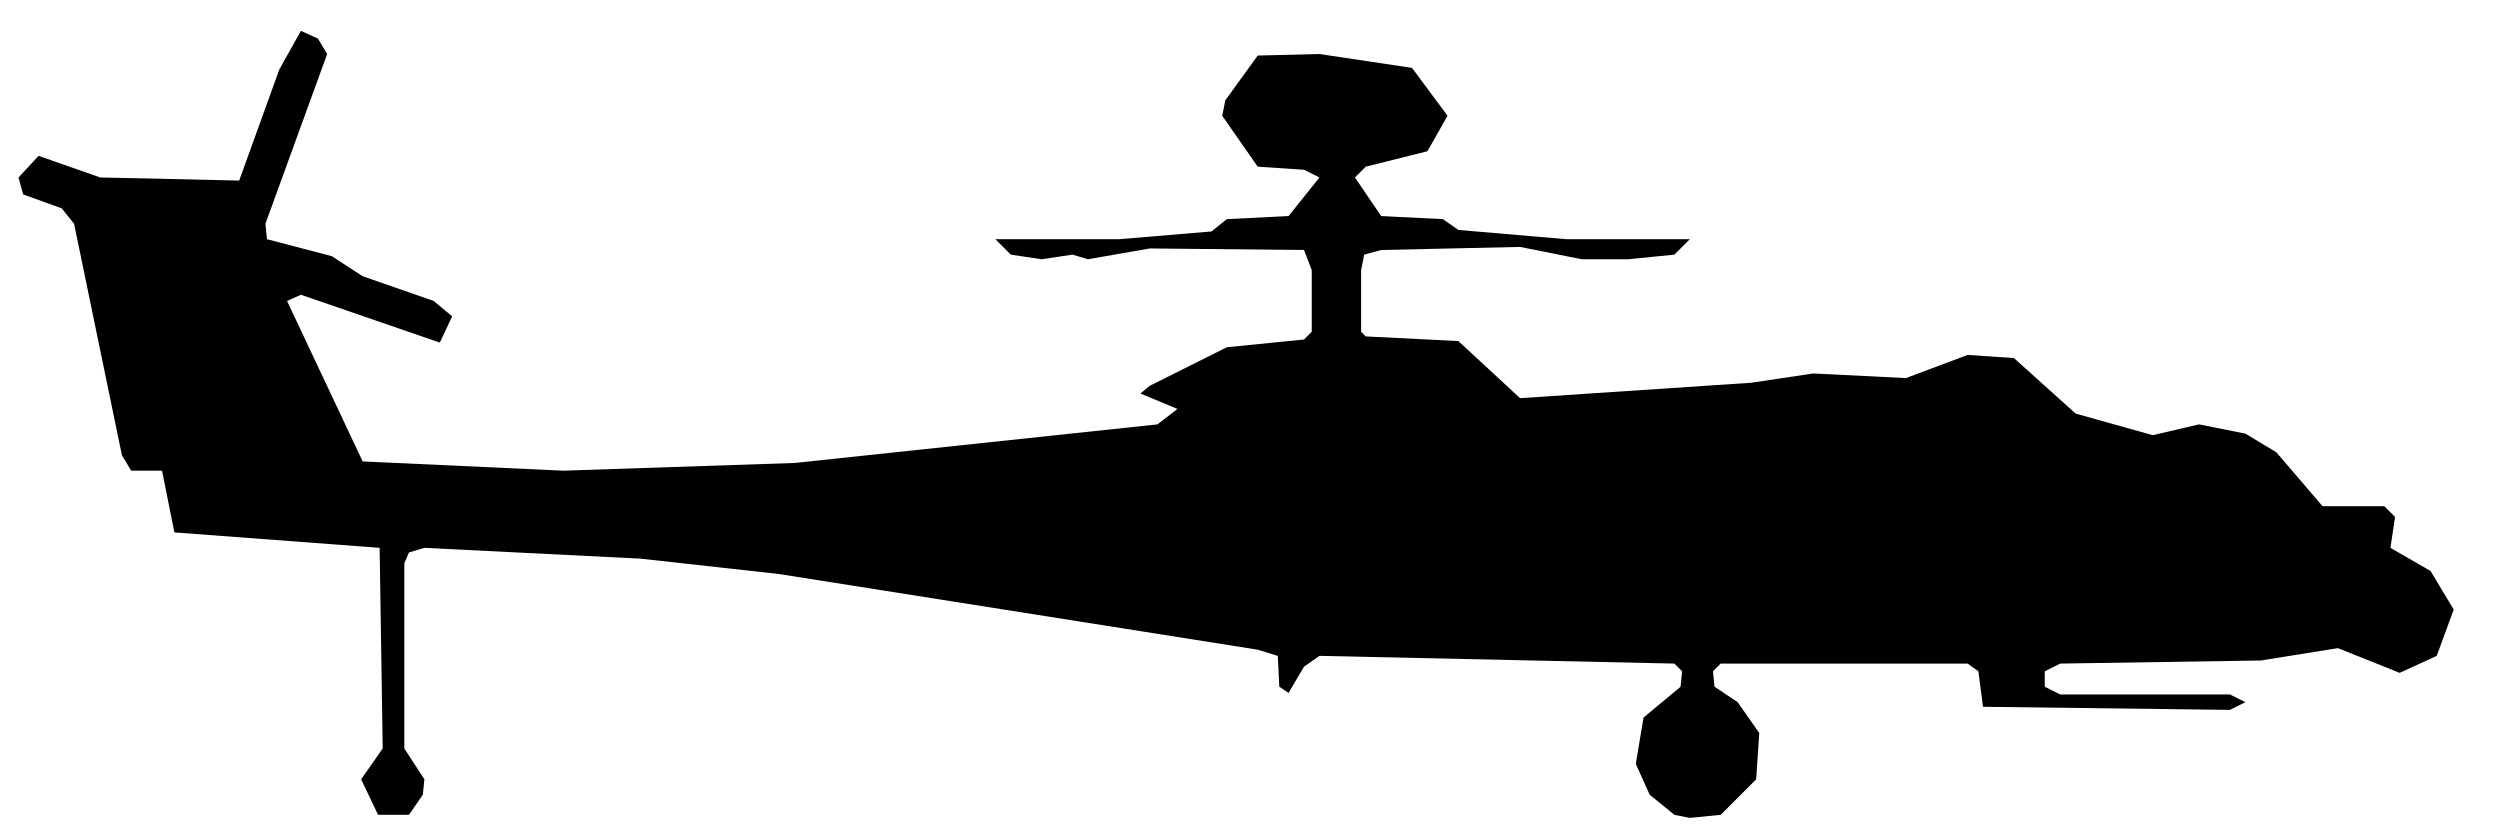
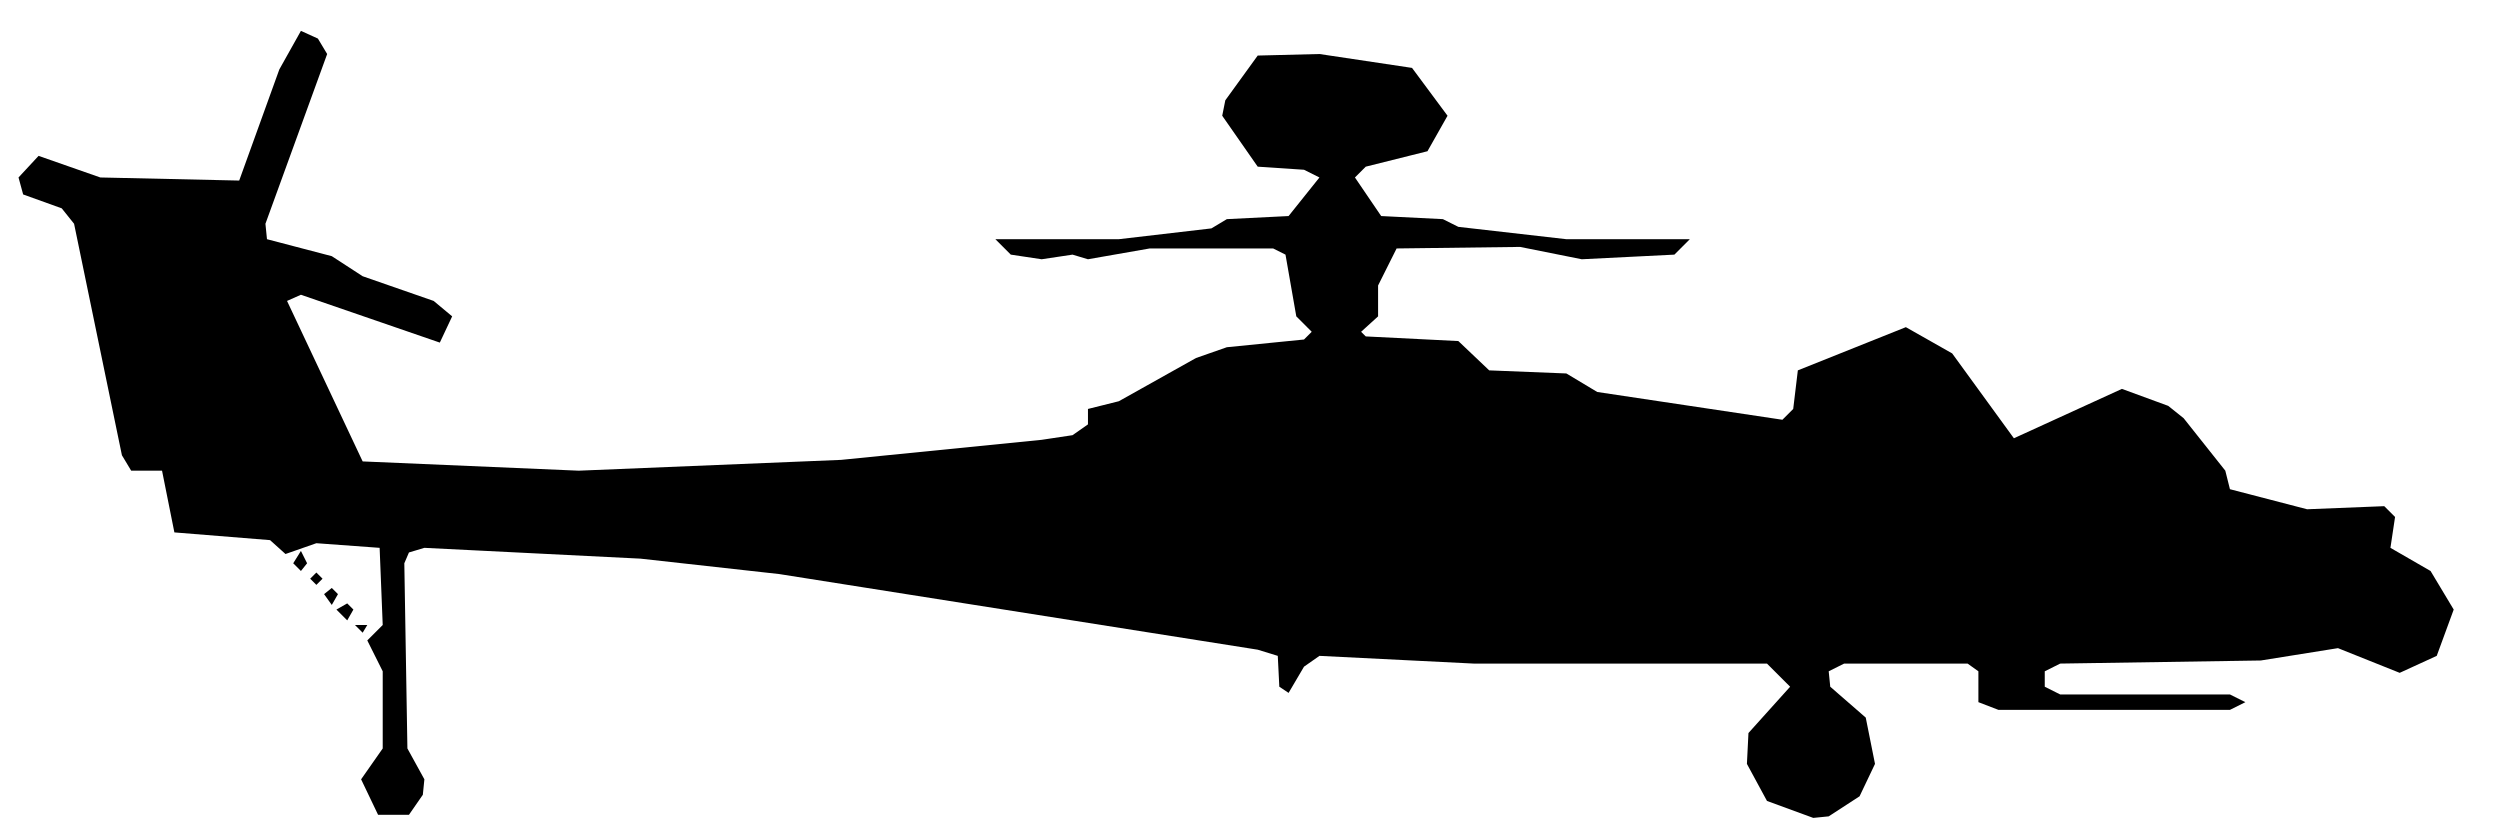
<svg xmlns="http://www.w3.org/2000/svg" viewBox="0 0 162 54" width="162" height="54" fill="currentColor" fill-rule="evenodd">
-   <path d="M24.5 52.8L26.5 52.8L27.4 51.5L27.5 50.5L26.2 48.5L26.2 36.5L26.5 35.8L27.5 35.5L41.5 36.2L50.5 37.2L81.5 42.1L82.8 42.5L82.9 44.5L83.5 44.9L84.5 43.2L85.5 42.5L108.5 43L109 43.5L108.9 44.5L106.5 46.5L106 49.5L106.9 51.5L108.5 52.8L109.5 53L111.5 52.8L113.8 50.5L114 47.5L112.6 45.5L111.1 44.5L111 43.5L111.5 43L127.5 43L128.2 43.5L128.5 45.8L144.5 46L145.5 45.5L144.5 45L133.5 45L132.5 44.5L132.5 43.5L133.5 43L146.5 42.8L151.5 42L155.5 43.6L157.9 42.5L159 39.5L157.5 37L154.9 35.5L155.2 33.5L154.5 32.8L150.5 32.8L147.5 29.3L145.5 28.1L142.5 27.5L139.5 28.2L134.5 26.8L130.5 23.2L127.5 23L123.5 24.5L117.5 24.2L113.5 24.8L98.5 25.8L94.5 22.1L88.5 21.8L88.2 21.5L88.2 17.5L88.4 16.5L89.5 16.2L98.5 16L102.5 16.8L105.5 16.8L108.5 16.5L109.5 15.5L121.5 15.5L101.5 15.5L94.5 14.9L93.5 14.2L89.5 14L87.8 11.5L88.5 10.8L92.5 9.8L93.8 7.5L91.5 4.4L85.5 3.5L81.5 3.6L79.4 6.5L79.2 7.5L81.5 10.8L84.5 11L85.5 11.5L83.5 14L79.5 14.2L78.5 15L72.5 15.5L51.5 15.5L64.5 15.5L65.5 16.5L67.5 16.8L69.5 16.5L70.5 16.8L74.5 16.1L84.5 16.2L85 17.5L85 21.5L84.5 22L79.5 22.5L74.5 25L73.9 25.5L76.3 26.5L75 27.5L51.5 30L36.5 30.5L23.5 29.9L18.6 19.5L19.5 19.1L28.5 22.2L29.3 20.5L28.1 19.5L23.5 17.9L21.5 16.6L17.3 15.5L17.2 14.5L21.2 3.5L20.6 2.5L19.5 2L18.1 4.5L15.5 11.7L6.5 11.5L2.5 10.1L1.2 11.5L1.5 12.6L4 13.5L4.8 14.5L7.9 29.5L8.5 30.5L10.5 30.5L11.3 34.5L24.6 35.5L24.8 48.5L23.4 50.5Z" />
+   <path d="M24.5 52.8L26.5 52.8L27.4 51.5L27.5 50.5L26.4 48.5L26.2 36.5L26.5 35.8L27.5 35.5L41.5 36.2L50.5 37.2L81.5 42.1L82.8 42.5L82.9 44.5L83.5 44.9L84.5 43.2L85.5 42.5L95.5 43L114.5 43L116 44.5L113.3 47.5L113.2 49.5L114.5 51.9L117.5 53L118.5 52.9L120.5 51.6L121.5 49.5L120.9 46.5L118.6 44.5L118.5 43.5L119.5 43L127.5 43L128.2 43.5L128.2 45.5L129.5 46L144.5 46L145.5 45.5L144.5 45L133.5 45L132.5 44.5L132.5 43.5L133.5 43L146.5 42.8L151.5 42L155.5 43.6L157.9 42.5L159 39.5L157.5 37L154.9 35.5L155.2 33.5L154.5 32.8L149.5 33L144.5 31.7L144.2 30.5L141.5 27.1L140.5 26.3L137.5 25.2L130.5 28.4L126.5 22.9L123.5 21.2L116.5 24L116.2 26.5L115.5 27.2L103.5 25.4L101.5 24.2L96.5 24L94.5 22.1L88.5 21.8L88.2 21.5L89.3 20.5L89.3 18.5L90.5 16.1L98.5 16L102.5 16.8L108.5 16.5L109.5 15.5L121.5 15.5L101.5 15.5L94.5 14.7L93.5 14.2L89.5 14L87.8 11.5L88.5 10.8L92.5 9.8L93.8 7.5L91.5 4.4L85.5 3.5L81.5 3.6L79.4 6.5L79.2 7.5L81.5 10.8L84.5 11L85.5 11.5L83.5 14L79.5 14.2L78.5 14.8L72.5 15.5L51.5 15.5L64.5 15.5L65.5 16.5L67.5 16.8L69.5 16.5L70.5 16.8L74.5 16.1L82.5 16.1L83.3 16.5L84 20.5L85 21.5L84.5 22L79.5 22.5L77.5 23.2L72.5 26L70.5 26.5L70.5 27.5L69.5 28.2L67.5 28.5L54.5 29.8L37.5 30.5L23.5 29.9L18.6 19.5L19.5 19.1L28.5 22.2L29.3 20.5L28.1 19.5L23.5 17.9L21.5 16.6L17.3 15.5L17.2 14.5L21.2 3.5L20.6 2.5L19.5 2L18.1 4.5L15.5 11.7L6.5 11.5L2.5 10.1L1.2 11.5L1.5 12.6L4 13.5L4.8 14.5L7.9 29.5L8.5 30.5L10.5 30.5L11.3 34.5L17.5 35L18.5 35.9L20.5 35.2L24.6 35.5L24.8 40.5L23.8 41.5L24.8 43.5L24.8 48.5L23.4 50.5ZM23.5 41L23.8 40.5L23 40.5ZM22.5 40.2L22.9 39.5L22.5 39.1L21.8 39.5ZM21.5 39.2L21.9 38.5L21.5 38.1L21 38.5ZM20.5 37.9L20.9 37.5L20.5 37.1L20.1 37.5ZM19.5 37L19.9 36.5L19.5 35.7L19 36.5Z" />
</svg>
